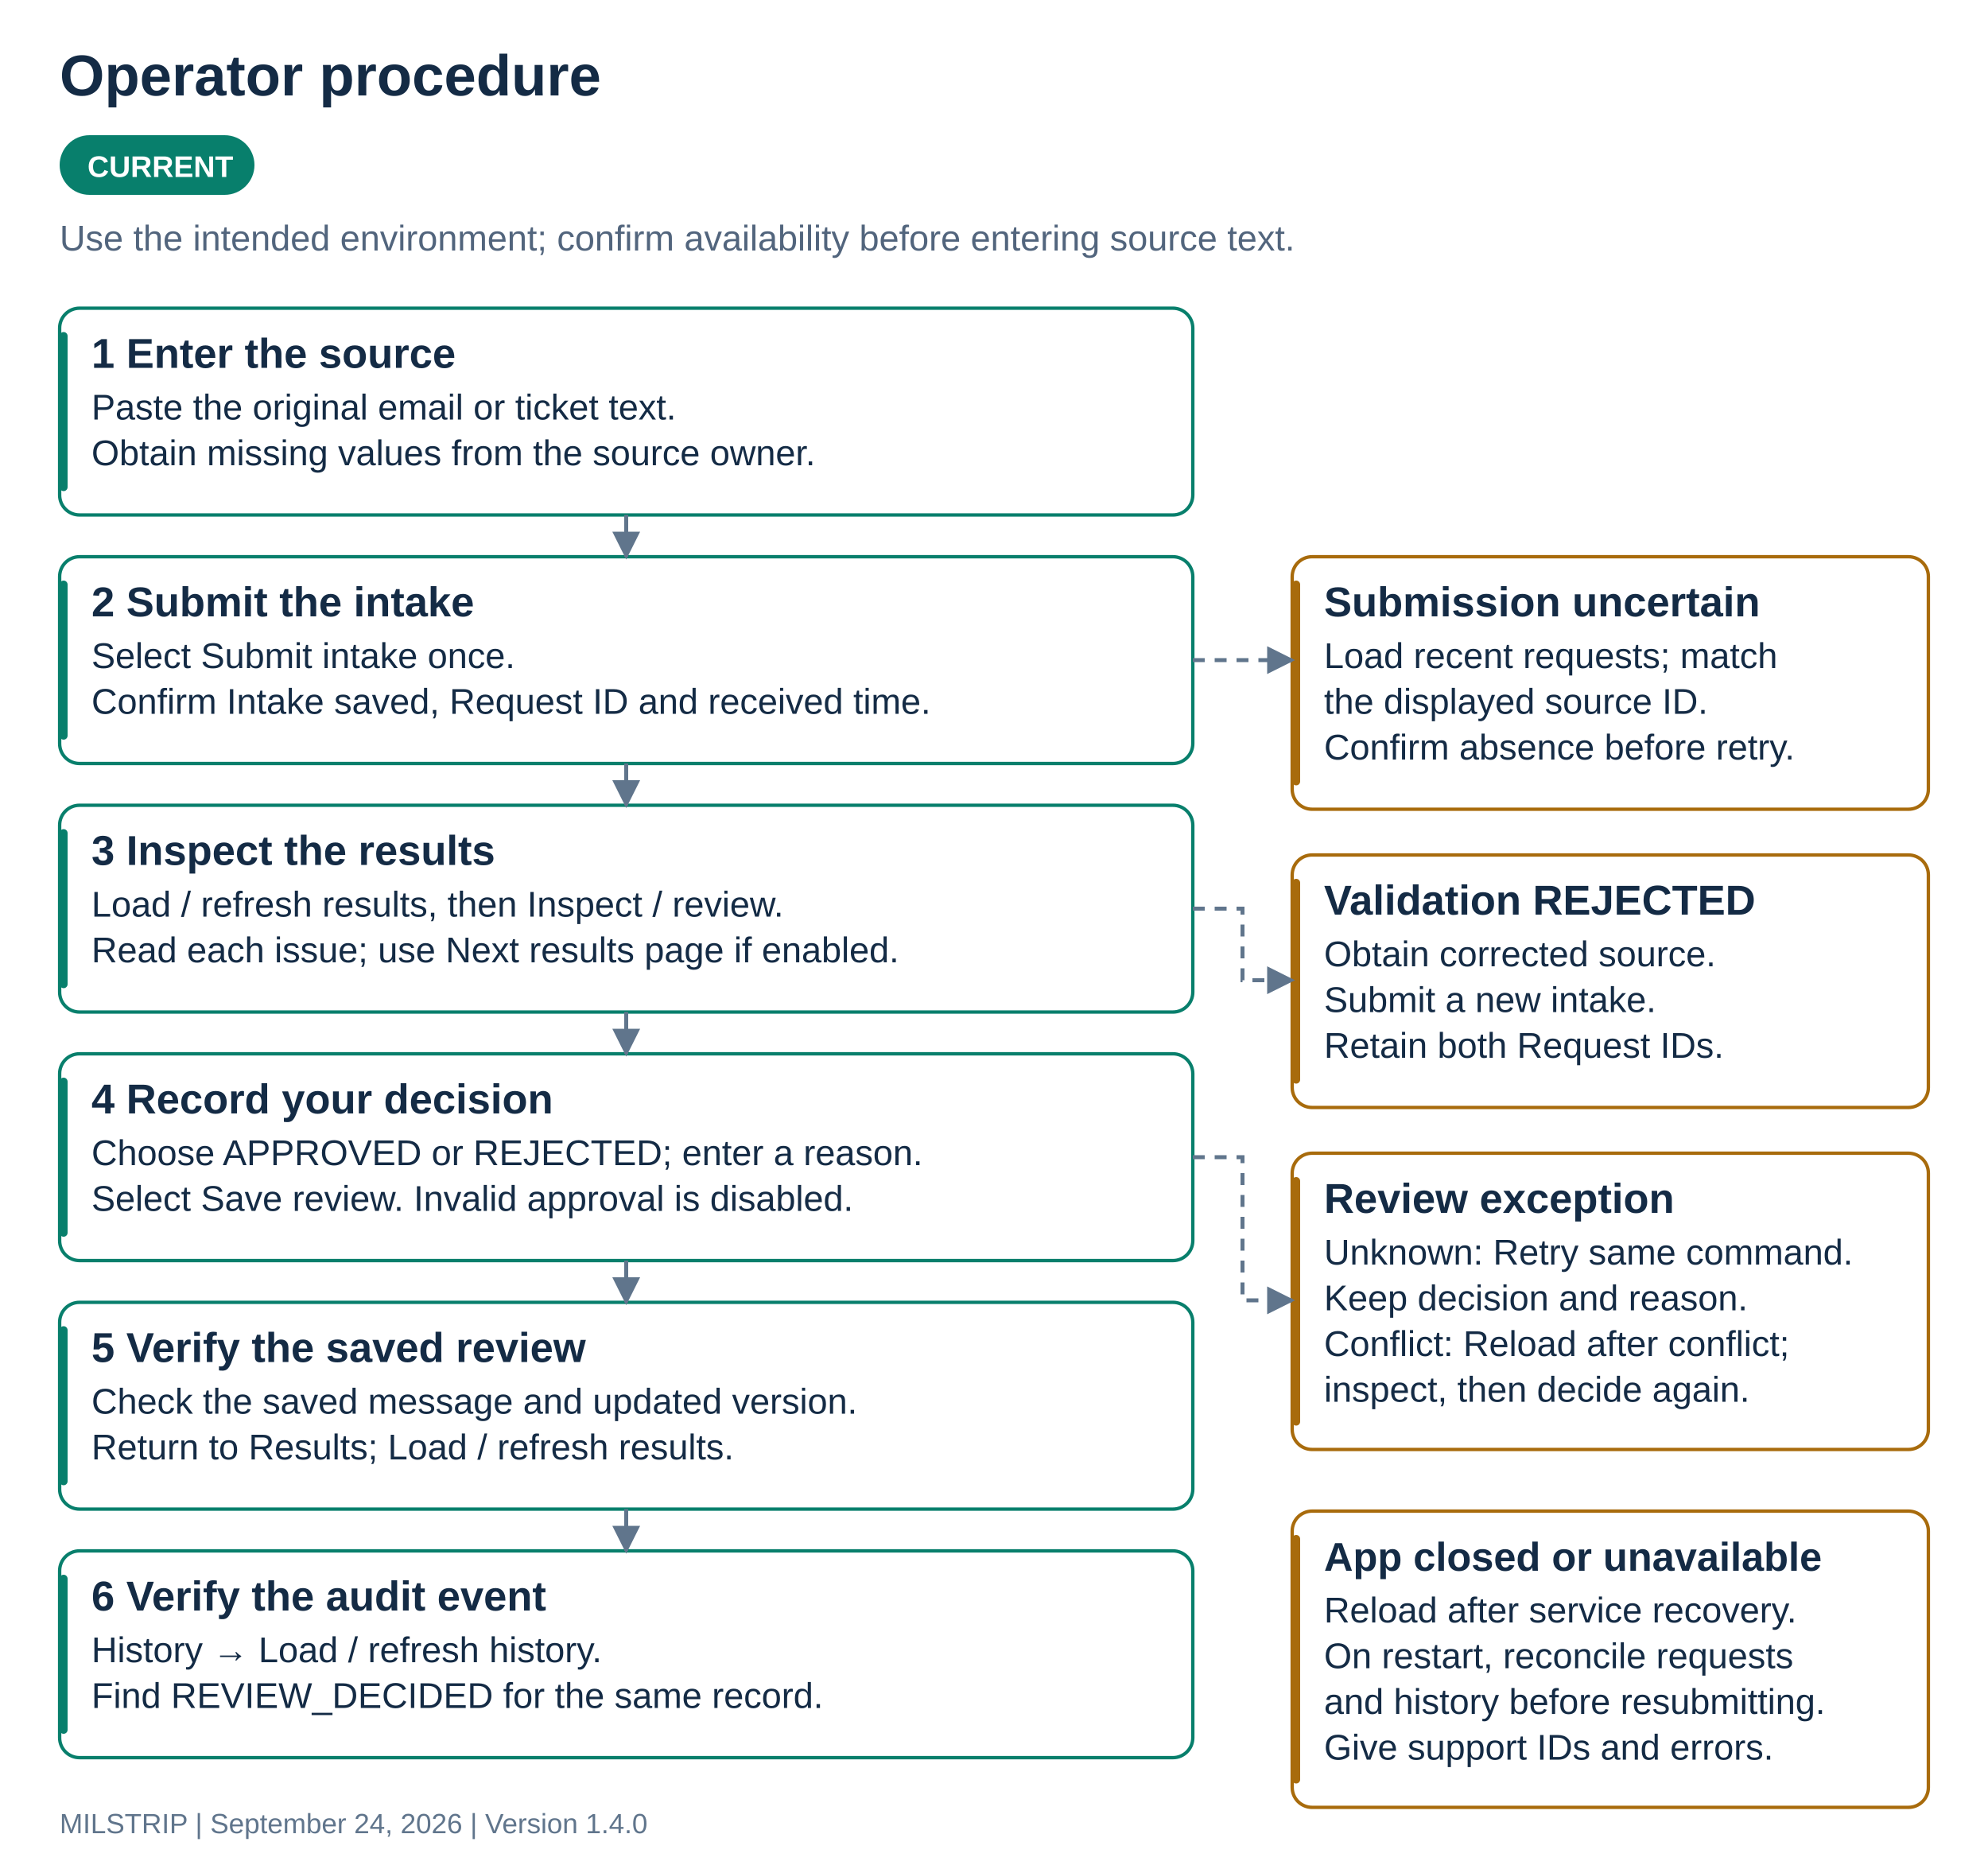
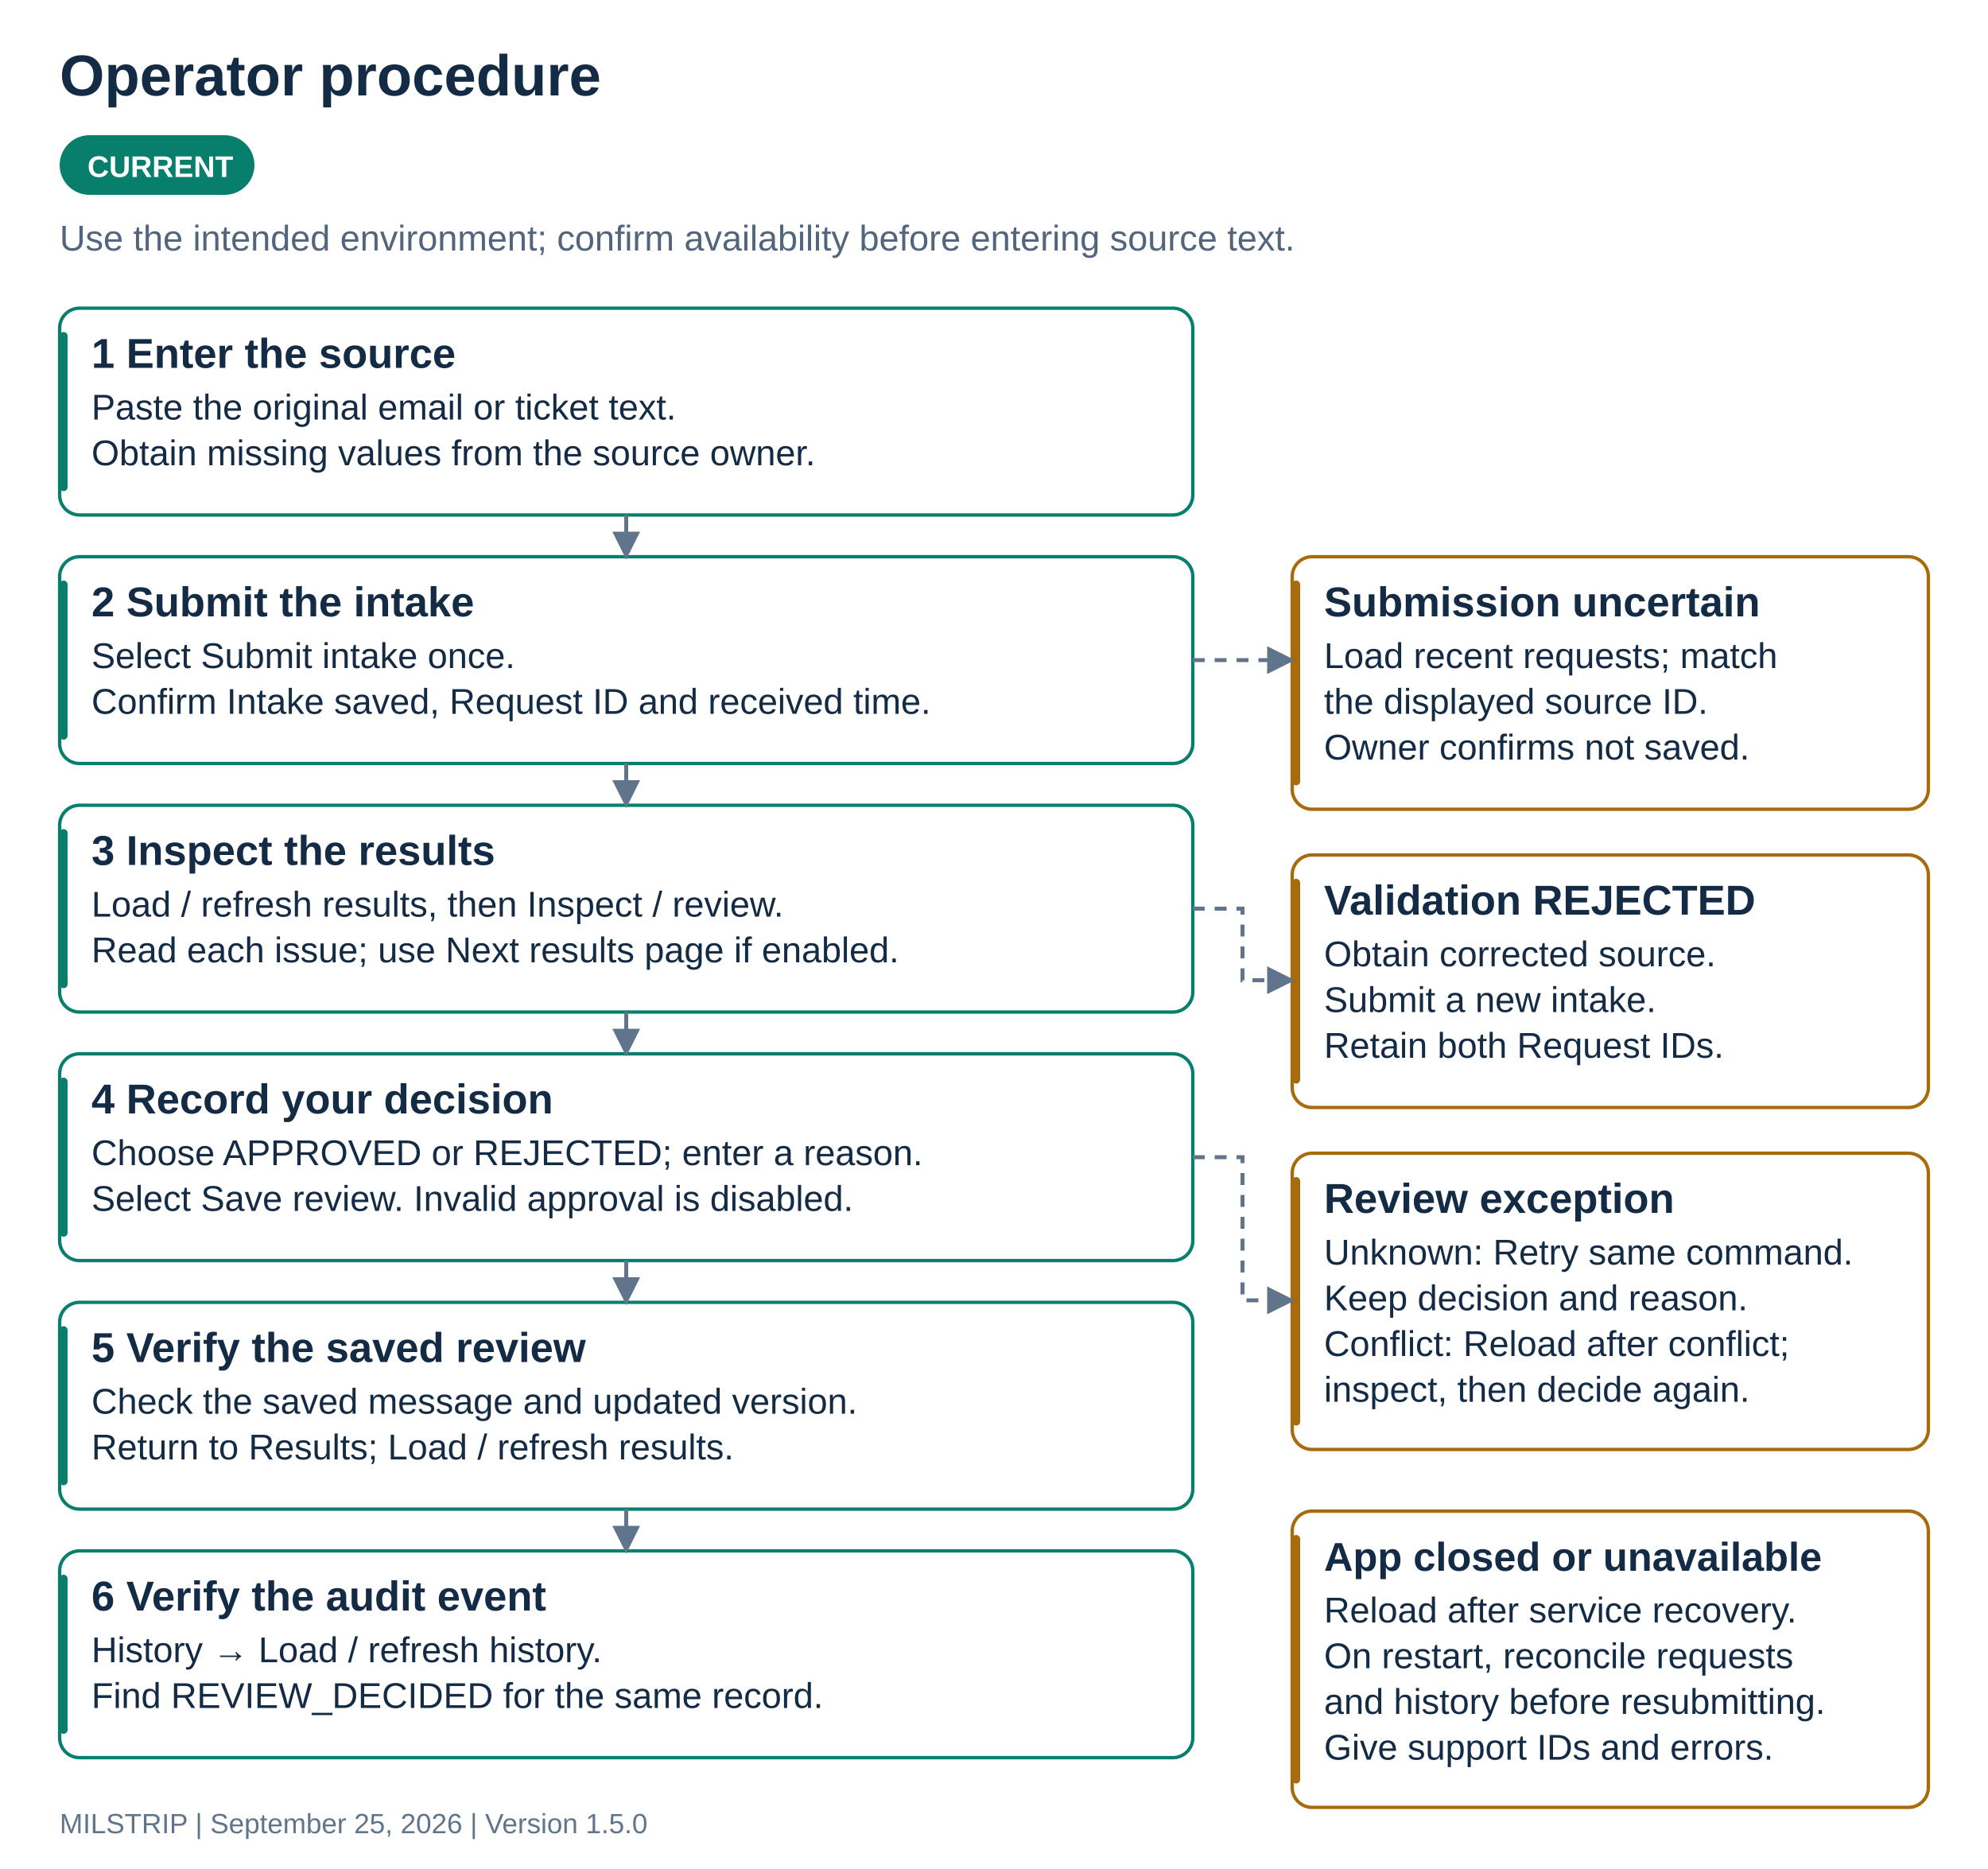
<svg xmlns="http://www.w3.org/2000/svg" width="1000" height="940" viewBox="0 0 1000 940" role="img" aria-labelledby="title desc">
  <defs>
    <marker id="arrow" viewBox="0 0 10 10" refX="9" refY="5" markerWidth="7" markerHeight="7" orient="auto-start-reverse">
      <path d="M 0 0 L 10 5 L 0 10 z" fill="#60758c" />
    </marker>
  </defs>
  <rect width="1000" height="940" fill="#ffffff" />
  <g font-family="Segoe UI, Arial, sans-serif">
    <text x="30" y="48" font-size="29" font-weight="700" fill="#142b45" text-anchor="start">Operator procedure</text>
    <rect x="30" y="68" width="98" height="30" rx="15" fill="#087f6c" />
    <text x="44" y="89" font-size="15" font-weight="700" fill="#ffffff" text-anchor="start">CURRENT</text>
    <text x="30" y="126" font-size="18" font-weight="400" fill="#52657d" text-anchor="start">Use the intended environment; confirm availability before entering source text.</text>
    <g data-node="source">
      <rect x="30" y="155" width="570" height="104" rx="10" fill="#ffffff" stroke="#087f6c" stroke-width="1.7" />
      <rect x="30" y="167" width="4" height="80" rx="2" fill="#087f6c" />
      <text x="46" y="185" font-size="21" font-weight="700" fill="#142b45" text-anchor="start">1  Enter the source</text>
      <text x="46" y="211" font-size="18" font-weight="400" fill="#142b45" text-anchor="start">Paste the original email or ticket text.</text>
      <text x="46" y="234" font-size="18" font-weight="400" fill="#142b45" text-anchor="start">Obtain missing values from the source owner.</text>
    </g>
    <g data-node="submit">
      <rect x="30" y="280" width="570" height="104" rx="10" fill="#ffffff" stroke="#087f6c" stroke-width="1.7" />
      <rect x="30" y="292" width="4" height="80" rx="2" fill="#087f6c" />
      <text x="46" y="310" font-size="21" font-weight="700" fill="#142b45" text-anchor="start">2  Submit the intake</text>
      <text x="46" y="336" font-size="18" font-weight="400" fill="#142b45" text-anchor="start">Select Submit intake once.</text>
      <text x="46" y="359" font-size="18" font-weight="400" fill="#142b45" text-anchor="start">Confirm Intake saved, Request ID and received time.</text>
    </g>
    <g data-node="inspect">
      <rect x="30" y="405" width="570" height="104" rx="10" fill="#ffffff" stroke="#087f6c" stroke-width="1.7" />
      <rect x="30" y="417" width="4" height="80" rx="2" fill="#087f6c" />
      <text x="46" y="435" font-size="21" font-weight="700" fill="#142b45" text-anchor="start">3  Inspect the results</text>
      <text x="46" y="461" font-size="18" font-weight="400" fill="#142b45" text-anchor="start">Load / refresh results, then Inspect / review.</text>
      <text x="46" y="484" font-size="18" font-weight="400" fill="#142b45" text-anchor="start">Read each issue; use Next results page if enabled.</text>
    </g>
    <g data-node="save">
      <rect x="30" y="530" width="570" height="104" rx="10" fill="#ffffff" stroke="#087f6c" stroke-width="1.7" />
      <rect x="30" y="542" width="4" height="80" rx="2" fill="#087f6c" />
      <text x="46" y="560" font-size="21" font-weight="700" fill="#142b45" text-anchor="start">4  Record your decision</text>
      <text x="46" y="586" font-size="18" font-weight="400" fill="#142b45" text-anchor="start">Choose APPROVED or REJECTED; enter a reason.</text>
      <text x="46" y="609" font-size="18" font-weight="400" fill="#142b45" text-anchor="start">Select Save review. Invalid approval is disabled.</text>
    </g>
    <g data-node="verify">
      <rect x="30" y="655" width="570" height="104" rx="10" fill="#ffffff" stroke="#087f6c" stroke-width="1.7" />
      <rect x="30" y="667" width="4" height="80" rx="2" fill="#087f6c" />
      <text x="46" y="685" font-size="21" font-weight="700" fill="#142b45" text-anchor="start">5  Verify the saved review</text>
      <text x="46" y="711" font-size="18" font-weight="400" fill="#142b45" text-anchor="start">Check the saved message and updated version.</text>
      <text x="46" y="734" font-size="18" font-weight="400" fill="#142b45" text-anchor="start">Return to Results; Load / refresh results.</text>
    </g>
    <g data-node="history">
      <rect x="30" y="780" width="570" height="104" rx="10" fill="#ffffff" stroke="#087f6c" stroke-width="1.7" />
      <rect x="30" y="792" width="4" height="80" rx="2" fill="#087f6c" />
      <text x="46" y="810" font-size="21" font-weight="700" fill="#142b45" text-anchor="start">6  Verify the audit event</text>
      <text x="46" y="836" font-size="18" font-weight="400" fill="#142b45" text-anchor="start">History → Load / refresh history.</text>
      <text x="46" y="859" font-size="18" font-weight="400" fill="#142b45" text-anchor="start">Find REVIEW_DECIDED for the same record.</text>
    </g>
    <polyline points="315,259 315,280" fill="none" stroke="#60758c" stroke-width="2" marker-end="url(#arrow)" />
    <polyline points="315,384 315,405" fill="none" stroke="#60758c" stroke-width="2" marker-end="url(#arrow)" />
    <polyline points="315,509 315,530" fill="none" stroke="#60758c" stroke-width="2" marker-end="url(#arrow)" />
    <polyline points="315,634 315,655" fill="none" stroke="#60758c" stroke-width="2" marker-end="url(#arrow)" />
    <polyline points="315,759 315,780" fill="none" stroke="#60758c" stroke-width="2" marker-end="url(#arrow)" />
    <g data-node="unknown">
      <rect x="650" y="280" width="320" height="127" rx="10" fill="#ffffff" stroke="#a86b0c" stroke-width="1.7" />
      <rect x="650" y="292" width="4" height="103" rx="2" fill="#a86b0c" />
      <text x="666" y="310" font-size="21" font-weight="700" fill="#142b45" text-anchor="start">Submission uncertain</text>
      <text x="666" y="336" font-size="18" font-weight="400" fill="#142b45" text-anchor="start">Load recent requests; match</text>
      <text x="666" y="359" font-size="18" font-weight="400" fill="#142b45" text-anchor="start">the displayed source ID.</text>
-       <text x="666" y="382" font-size="18" font-weight="400" fill="#142b45" text-anchor="start">Confirm absence before retry.</text>
+       <text x="666" y="382" font-size="18" font-weight="400" fill="#142b45" text-anchor="start">Owner confirms not saved.</text>
    </g>
    <polyline points="600,332 650,332" fill="none" stroke="#60758c" stroke-width="2" marker-end="url(#arrow)" stroke-dasharray="6 5" />
    <g data-node="invalid">
      <rect x="650" y="430" width="320" height="127" rx="10" fill="#ffffff" stroke="#a86b0c" stroke-width="1.7" />
      <rect x="650" y="442" width="4" height="103" rx="2" fill="#a86b0c" />
      <text x="666" y="460" font-size="21" font-weight="700" fill="#142b45" text-anchor="start">Validation REJECTED</text>
      <text x="666" y="486" font-size="18" font-weight="400" fill="#142b45" text-anchor="start">Obtain corrected source.</text>
      <text x="666" y="509" font-size="18" font-weight="400" fill="#142b45" text-anchor="start">Submit a new intake.</text>
      <text x="666" y="532" font-size="18" font-weight="400" fill="#142b45" text-anchor="start">Retain both Request IDs.</text>
    </g>
    <polyline points="600,457 625,457 625,493 650,493" fill="none" stroke="#60758c" stroke-width="2" marker-end="url(#arrow)" stroke-dasharray="6 5" />
    <g data-node="retry">
      <rect x="650" y="580" width="320" height="149" rx="10" fill="#ffffff" stroke="#a86b0c" stroke-width="1.7" />
      <rect x="650" y="592" width="4" height="125" rx="2" fill="#a86b0c" />
      <text x="666" y="610" font-size="21" font-weight="700" fill="#142b45" text-anchor="start">Review exception</text>
      <text x="666" y="636" font-size="18" font-weight="400" fill="#142b45" text-anchor="start">Unknown: Retry same command.</text>
      <text x="666" y="659" font-size="18" font-weight="400" fill="#142b45" text-anchor="start">Keep decision and reason.</text>
      <text x="666" y="682" font-size="18" font-weight="400" fill="#142b45" text-anchor="start">Conflict: Reload after conflict;</text>
      <text x="666" y="705" font-size="18" font-weight="400" fill="#142b45" text-anchor="start">inspect, then decide again.</text>
    </g>
    <polyline points="600,582 625,582 625,654 650,654" fill="none" stroke="#60758c" stroke-width="2" marker-end="url(#arrow)" stroke-dasharray="6 5" />
    <g data-node="restart">
      <rect x="650" y="760" width="320" height="149" rx="10" fill="#ffffff" stroke="#a86b0c" stroke-width="1.7" />
      <rect x="650" y="772" width="4" height="125" rx="2" fill="#a86b0c" />
      <text x="666" y="790" font-size="20.211" font-weight="700" fill="#142b45" text-anchor="start">App closed or unavailable</text>
      <text x="666" y="816" font-size="18" font-weight="400" fill="#142b45" text-anchor="start">Reload after service recovery.</text>
      <text x="666" y="839" font-size="18" font-weight="400" fill="#142b45" text-anchor="start">On restart, reconcile requests</text>
      <text x="666" y="862" font-size="18" font-weight="400" fill="#142b45" text-anchor="start">and history before resubmitting.</text>
      <text x="666" y="885" font-size="18" font-weight="400" fill="#142b45" text-anchor="start">Give support IDs and errors.</text>
    </g>
-     <text x="30" y="922" font-size="14" font-weight="400" fill="#60758c" text-anchor="start">MILSTRIP  |  September 24, 2026  |  Version 1.4.0</text>
+     <text x="30" y="922" font-size="14" font-weight="400" fill="#60758c" text-anchor="start">MILSTRIP  |  September 25, 2026  |  Version 1.5.0</text>
  </g>
</svg>
